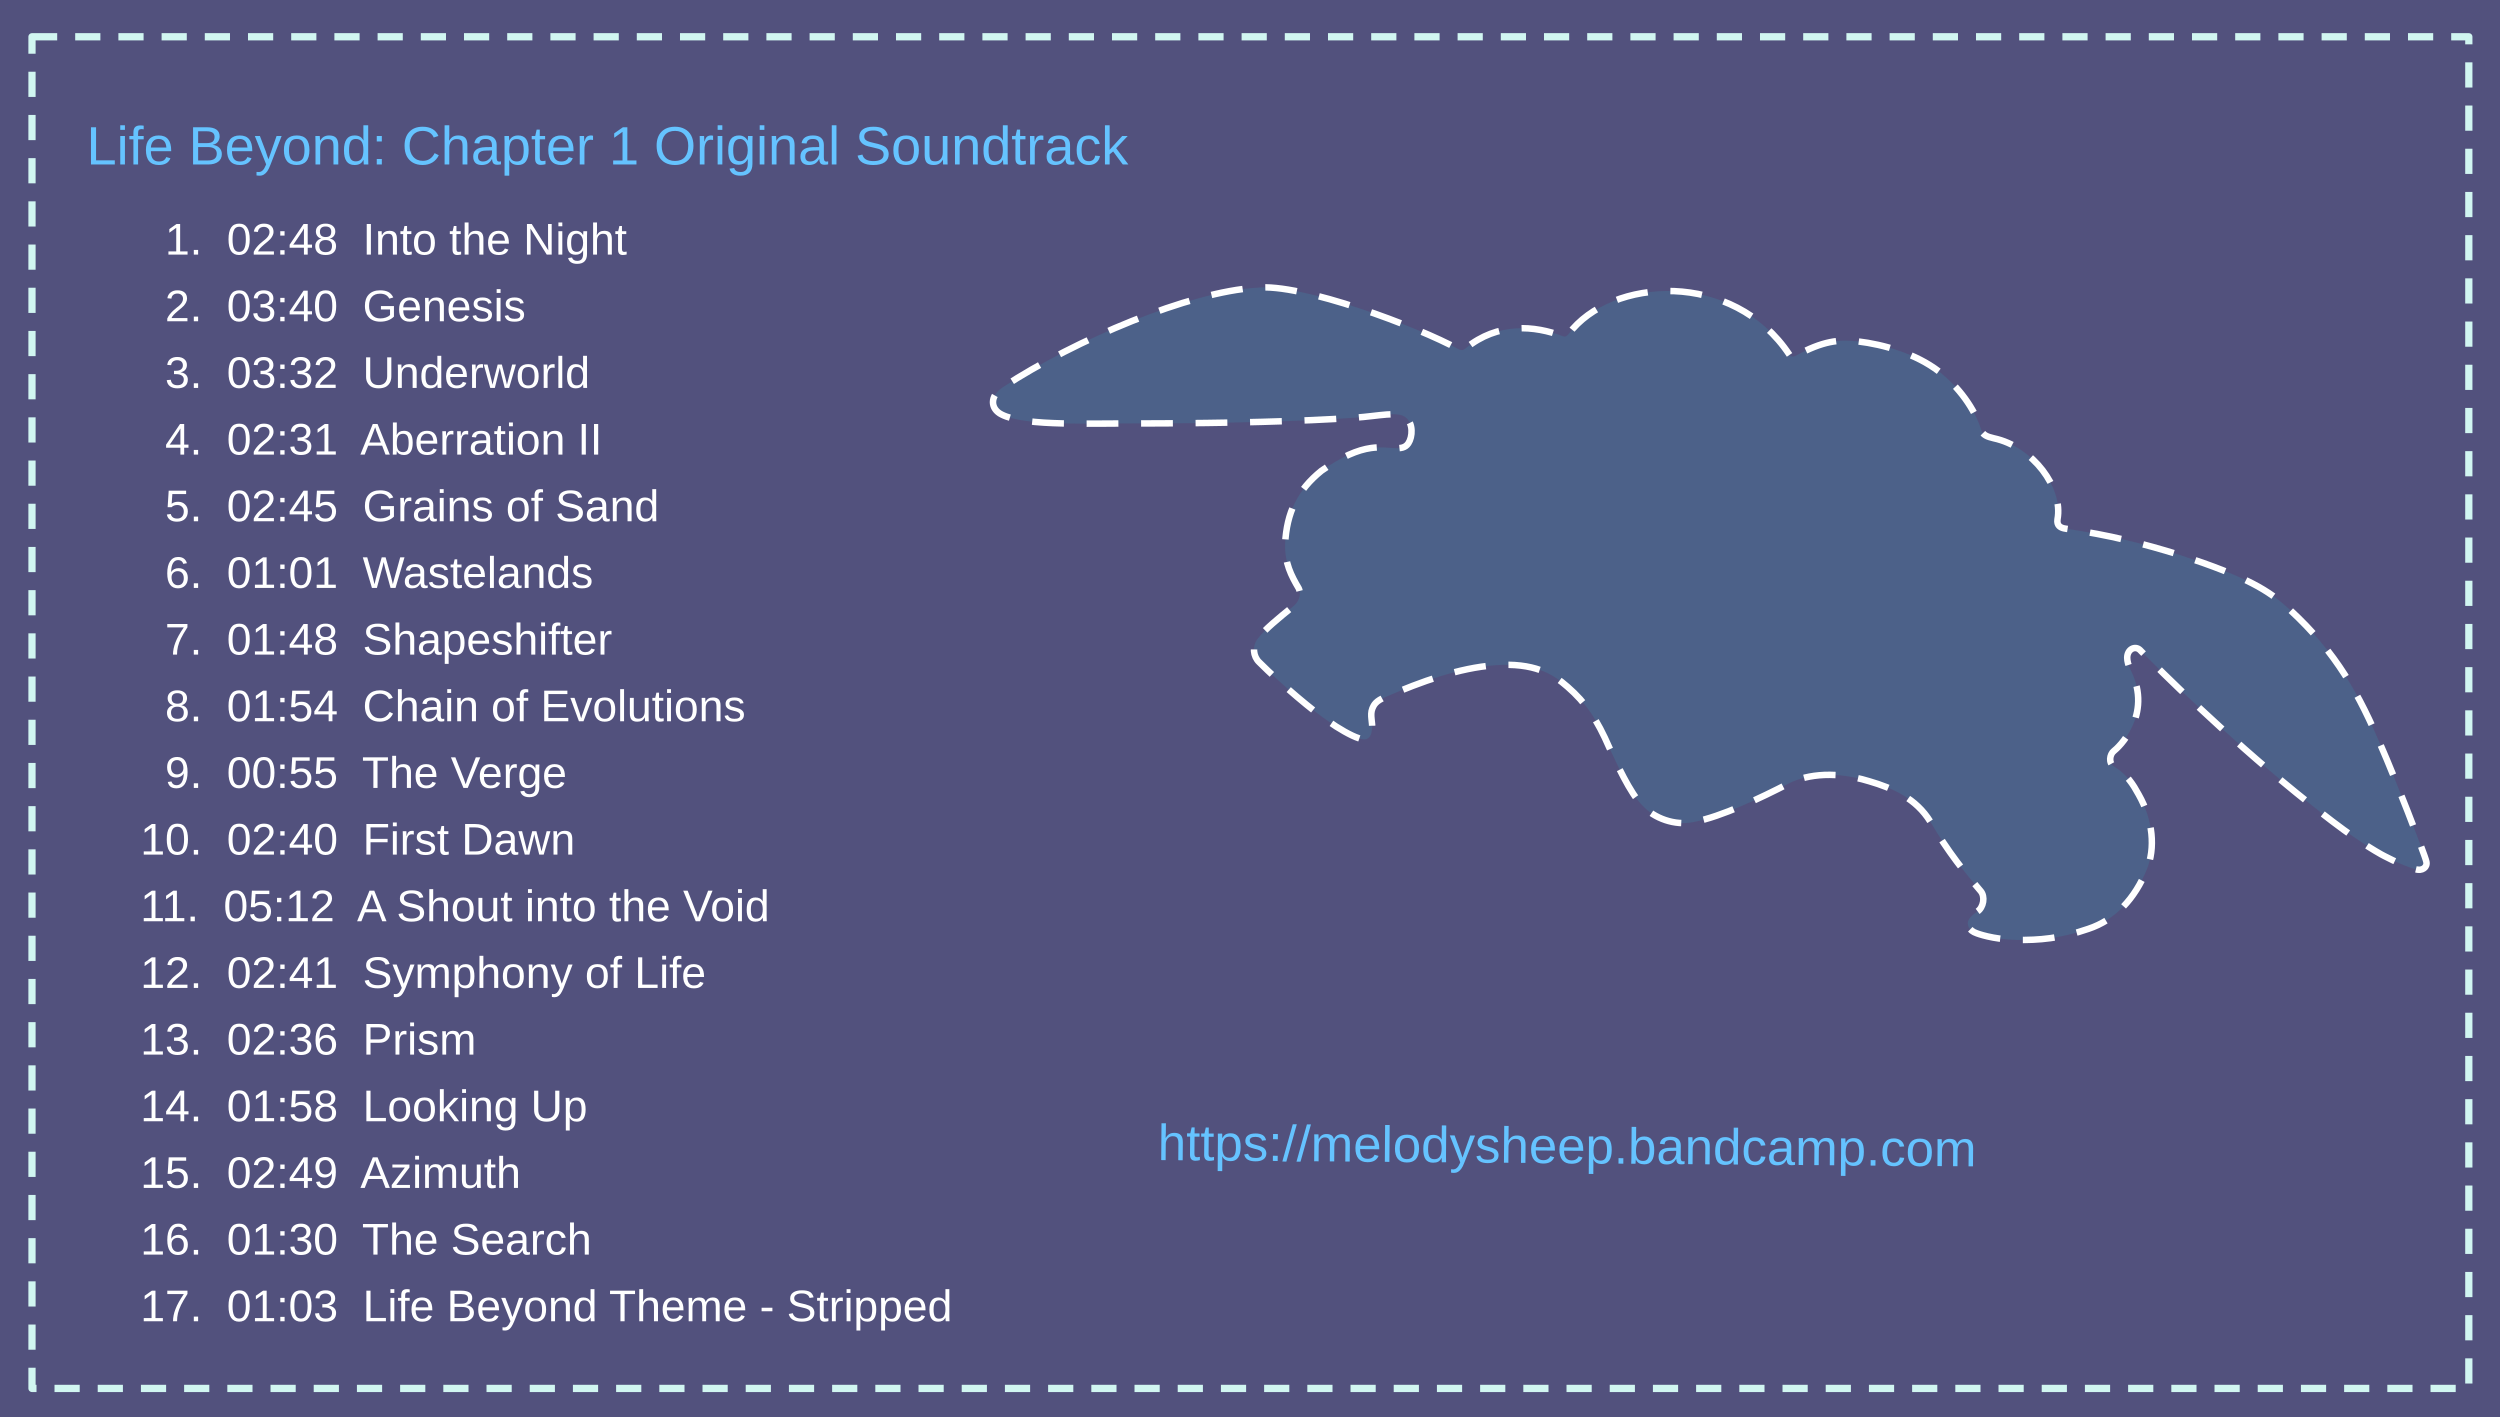
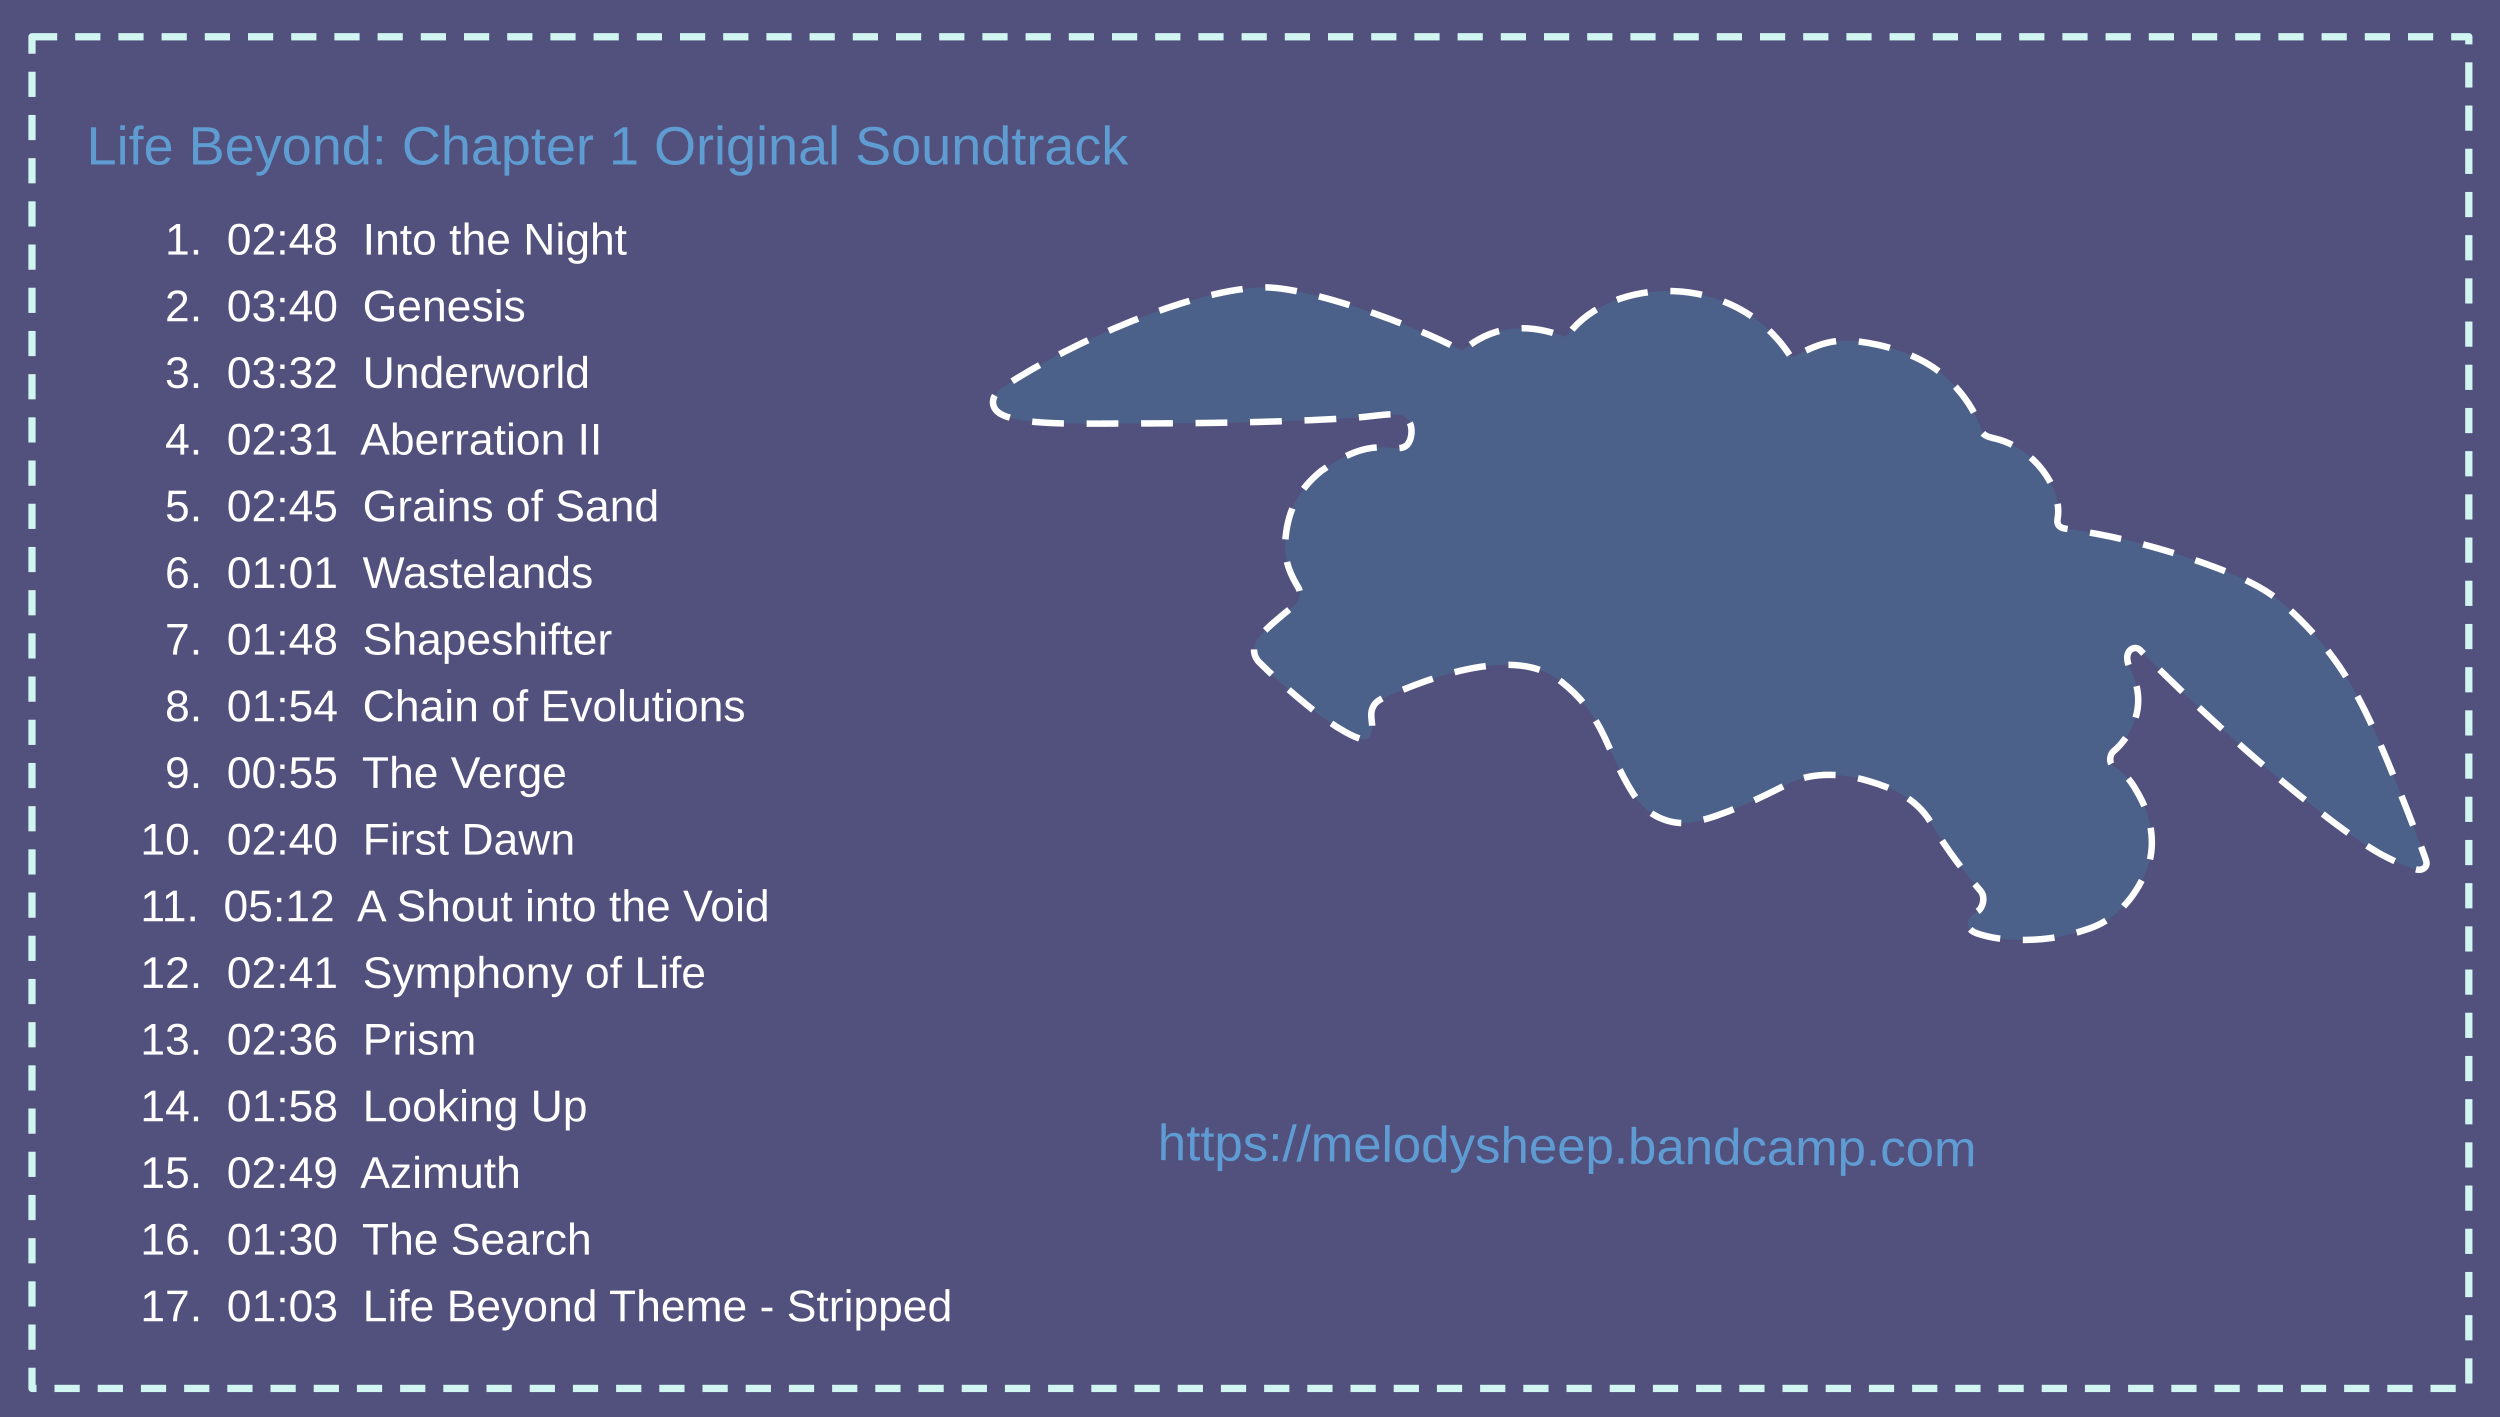
<svg xmlns="http://www.w3.org/2000/svg" id="svg843" xml:space="preserve" enable-background="new 0 0 370.4 370.4" viewBox="0 0 300 170" height="170" width="300" y="0px" x="0px" version="1.1">
  <defs id="defs847" />
  <style id="style870">
												.letters {animation: spinLeft 120s linear infinite; }
												.outerFrame { animation: spinRight 90s linear infinite; }
												.innerFrame { animation: spinRight 90s linear infinite; }
												@-webkit-keyframes spinLeft {to {stroke-dashoffset: -500;} }
												@keyframes spinLeft {to {stroke-dashoffset: -500;} }
												@-webkit-keyframes spinRight {to {stroke-dashoffset: 500;} }
												@keyframes spinRight {to {stroke-dashoffset: 500;} }
</style>
  <rect y="-4.107" x="-5.315" height="183.497" width="318.84" id="rect872" style="opacity:0.681;fill:#090748;fill-opacity:1;stroke:none;stroke-width:0.529;stroke-linecap:square;stroke-linejoin:miter;stroke-miterlimit:10;stroke-dasharray:0.741, 0.529;stroke-dashoffset:0;stroke-opacity:1;paint-order:markers stroke fill" />
  <rect style="fill:none;stroke:#d1f6f1;stroke-width:0.868;stroke-linejoin:round;stroke-miterlimit:10;stroke-dasharray:3.024, 2.16;stroke-dashoffset:0;stroke-opacity:1" id="rect1498" width="292.42" height="162.199" x="3.839" y="4.413" class="innerFrame" />
  <g id="layer1" style="display:none" transform="translate(0,-35)" />
  <g id="layer2" transform="translate(0,-35)">
	 </g>
  <animateTransform id="layer2" attributeName="transform" type="scale" begin="path826.click" dur="6" from="1" to="0" additive="sum" calcMode="spline" keyTimes="0;1" keySplines=".6  0    .4   1  " restart="whenNotActive" />
  <animateTransform id="layer2" attributeName="transform" type="translate" begin="image5567.click" dur="6" from="0,0" to="90,190" additive="sum" calcMode="spline" keyTimes="0;1" keySplines=".6  0    .4   1  " restart="whenNotActive" />
  <animateTransform id="layer2" attributeName="transform" type="rotate" begin="path826.click+3" dur="6" from="720,0,0" to="-0,0,0" additive="sum" calcMode="spline" keyTimes="0;1" keySplines="1  0    0   1  " restart="whenNotActive" />
  <animateTransform id="layer2" attributeName="transform" type="skewX" begin="path826.click" dur="6" from="0" to="75" additive="sum" calcMode="spline" keyTimes="0;1" keySplines=".6  0    .4   1  " restart="whenNotActive" />
  <animateTransform id="layer2" attributeName="transform" type="skewX" begin="path826.click+6" dur="6" from="75" to="0" additive="sum" calcMode="spline" keyTimes="0;1" keySplines=".6  0    .4   1  " restart="whenNotActive" />
  <animateTransform id="layer2" attributeName="transform" type="scale" begin="path826.click+6" dur="6" from="0" to="1" additive="sum" calcMode="spline" keyTimes="0;1" keySplines=".6  0    .4   1  " restart="whenNotActive" />
  <animateTransform id="layer2" attributeName="transform" type="translate" begin="path826.click+6" dur="3" from="750,775" to="0,0" additive="sum" calcMode="spline" keyTimes="0;1" keySplines=".5  0    .5   1  " restart="whenNotActive" />
  <text xml:space="preserve" style="font-style:normal;font-variant:normal;font-weight:normal;font-stretch:normal;font-size:8px;line-height:1;font-family:Arial;-inkscape-font-specification:'Arial, Normal';font-variant-ligatures:normal;font-variant-caps:normal;font-variant-numeric:normal;text-align:start;letter-spacing:0px;word-spacing:0px;writing-mode:lr-tb;text-anchor:start;fill:#ffffff;fill-opacity:1;stroke:none;stroke-width:1.419;stroke-miterlimit:2;stroke-dasharray:1.987, 1.419;stroke-dashoffset:0;stroke-opacity:1;" x="16.843" y="30.554" id="text1460-8" class="">
    <tspan x="16.843" y="30.554" style="font-size:5.333px;line-height:0;fill:#ffffff;fill-opacity:1;stroke:none;stroke-width:0.329;stroke-opacity:1;" id="tspan2337">  1.  02:48  Into the Night</tspan>
    <tspan x="16.843" y="38.554" style="font-size:5.333px;line-height:0;fill:#ffffff;fill-opacity:1;stroke:none;stroke-width:0.329;stroke-opacity:1;" id="tspan2270">  2.  03:40  Genesis</tspan>
    <tspan x="16.843" y="46.554" style="font-size:5.333px;line-height:0;fill:#ffffff;fill-opacity:1;stroke:none;stroke-width:0.329;stroke-opacity:1;" id="tspan2272">  3.  03:32  Underworld</tspan>
    <tspan x="16.843" y="54.554" style="font-size:5.333px;line-height:0;fill:#ffffff;fill-opacity:1;stroke:none;stroke-width:0.329;stroke-opacity:1;" id="tspan2274">  4.  02:31  Aberration II</tspan>
    <tspan x="16.843" y="62.554" style="font-size:5.333px;line-height:0;fill:#ffffff;fill-opacity:1;stroke:none;stroke-width:0.329;stroke-opacity:1;" id="tspan2276">  5.  02:45  Grains of Sand</tspan>
    <tspan x="16.843" y="70.554" style="font-size:5.333px;line-height:0;fill:#ffffff;fill-opacity:1;stroke:none;stroke-width:0.329;stroke-opacity:1;" id="tspan2278">  6.  01:01  Wastelands</tspan>
    <tspan x="16.843" y="78.554" style="font-size:5.333px;line-height:0;fill:#ffffff;fill-opacity:1;stroke:none;stroke-width:0.329;stroke-opacity:1;" id="tspan2280">  7.  01:48  Shapeshifter</tspan>
    <tspan x="16.843" y="86.554" style="font-size:5.333px;line-height:0;fill:#ffffff;fill-opacity:1;stroke:none;stroke-width:0.329;stroke-opacity:1;" id="tspan2282">  8.  01:54  Chain of Evolutions</tspan>
    <tspan x="16.843" y="94.554" style="font-size:5.333px;line-height:0;fill:#ffffff;fill-opacity:1;stroke:none;stroke-width:0.329;stroke-opacity:1;" id="tspan2284">  9.  00:55  The Verge</tspan>
    <tspan x="16.843" y="102.554" style="font-size:5.333px;line-height:0;fill:#ffffff;fill-opacity:1;stroke:none;stroke-width:0.329;stroke-opacity:1;" id="tspan2286">10.  02:40  First Dawn</tspan>
    <tspan x="16.843" y="110.554" style="font-size:5.333px;line-height:0;fill:#ffffff;fill-opacity:1;stroke:none;stroke-width:0.329;stroke-opacity:1;" id="tspan2288">11.  05:12  A Shout into the Void</tspan>
    <tspan x="16.843" y="118.554" style="font-size:5.333px;line-height:0;fill:#ffffff;fill-opacity:1;stroke:none;stroke-width:0.329;stroke-opacity:1;" id="tspan2290">12.  02:41  Symphony of Life</tspan>
    <tspan x="16.843" y="126.554" style="font-size:5.333px;line-height:0;fill:#ffffff;fill-opacity:1;stroke:none;stroke-width:0.329;stroke-opacity:1;" id="tspan2292">13.  02:36  Prism</tspan>
    <tspan x="16.843" y="134.554" style="font-size:5.333px;line-height:0;fill:#ffffff;fill-opacity:1;stroke:none;stroke-width:0.329;stroke-opacity:1;" id="tspan2294">14.  01:58  Looking Up</tspan>
    <tspan x="16.843" y="142.554" style="font-size:5.333px;line-height:0;fill:#ffffff;fill-opacity:1;stroke:none;stroke-width:0.329;stroke-opacity:1;" id="tspan2296">15.  02:49  Azimuth</tspan>
    <tspan x="16.843" y="150.554" style="font-size:5.333px;line-height:0;fill:#ffffff;fill-opacity:1;stroke:none;stroke-width:0.329;stroke-opacity:1;" id="tspan2298">16.  01:30  The Search</tspan>
    <tspan x="16.843" y="158.554" style="font-size:5.333px;line-height:0;fill:#ffffff;fill-opacity:1;stroke:none;stroke-width:0.329;stroke-opacity:1;" id="tspan2327">17.  01:03  Life Beyond Theme - Stripped</tspan>
  </text>
  <path style="font-size:20.91px;fill:#437798;fill-opacity:.42;stroke:#ffffff;stroke-width:0.778;stroke-miterlimit:2;stroke-dasharray:3.814, 2.724;stroke-dashoffset:0;stroke-opacity:1" d="m 214.744,42.586 c -6.746,-10.21 -21.389,-9.371 -26.535,-2.48 -0.132,0.176 -0.363,0.356 -0.623,0.254 -3.454,-1.298 -7.839,-1.73 -11.732,1.456 -0.37,0.303 -0.613,0.191 -0.871,0.063 -4.73,-2.617 -18.878,-7.966 -24.232,-7.347 -7.93,0.446 -21.686,6.219 -30.374,11.91 -1.664,1.097 -1.528,2.634 -0.177,3.303 2.861,1.465 10.821,1.024 17.729,1.065 9.173,-0.018 18.496,-0.248 24.634,-0.683 3.033,-0.215 5.188,-0.803 6.117,-0.037 0.932,0.709 0.836,2.337 0.321,3.111 -0.747,1.107 -2.215,0.235 -4.497,0.564 -1.581,0.228 -3.486,1.009 -5.931,2.728 -2.862,2.316 -4.174,4.997 -4.361,8.807 -0.052,2.244 0.738,3.786 1.631,5.293 0.44,0.966 -0.228,1.836 -0.651,2.159 -1.826,1.481 -3.404,2.77 -4.241,3.86 -0.727,0.903 -0.567,2.17 0.151,2.851 2.668,2.678 6.677,6.033 8.284,7.073 1.181,0.862 2.808,1.783 3.656,2.046 0.754,0.31 1.475,0.185 1.582,-0.988 0.159,-0.881 -0.288,-1.722 0.068,-2.601 0.167,-0.361 0.352,-0.888 1.657,-1.388 4.164,-1.801 8.724,-3.462 13.041,-3.777 4.688,-0.336 6.953,1.034 8.717,2.592 2.21,1.927 3.534,3.898 5.027,7.332 0.733,1.58 2.509,5.535 3.975,6.919 1.338,1.507 3.869,2.447 6.086,1.982 3.408,-0.651 8.198,-2.956 11.397,-4.607 1.623,-0.851 5.003,-1.745 9.715,-0.296 2.794,0.816 5.619,2.044 7.342,4.864 2.069,3.562 4.289,6.294 6.017,8.297 0.586,0.649 0.378,2.004 -0.417,2.501 -0.443,0.284 -0.812,0.607 -0.983,0.915 -0.331,0.548 -0.051,1.342 0.958,1.673 0,0 1.872,0.733 4.749,0.791 2.709,0.043 5.3,-0.168 8.632,-1.329 3.251,-1.072 5.601,-3.671 7.006,-7.116 1.052,-2.529 0.762,-5.944 -0.97,-8.997 -0.655,-1.195 -1.4,-2.426 -2.948,-3.364 -0.715,-0.394 -0.528,-1.484 -0.029,-1.864 0.489,-0.362 4.73,-4.259 2.028,-9.694 -0.299,-0.559 -0.426,-1.109 -0.428,-1.494 0.003,-1.025 0.933,-1.479 1.518,-0.95 2.705,2.76 10.046,10.036 18.741,17.131 1.939,1.537 6.244,5.17 10.225,7.413 0,0 2.281,1.256 4.012,1.755 0.922,0.328 1.57,-0.24 1.398,-0.895 -0.124,-0.708 -4.061,-10.772 -5.312,-13.582 -2.767,-6.552 -5.481,-11.481 -11.027,-16.6 -2.561,-2.383 -5.163,-3.955 -13.282,-6.624 -4.342,-1.348 -8.403,-2.378 -13.658,-3.139 -0.597,-0.082 -1.091,-0.335 -0.98,-1.115 0.711,-3.781 -2.94,-8.727 -7.657,-9.737 -0.819,-0.185 -1.321,-0.413 -1.484,-0.97 -0.78,-2.578 -2.74,-5.215 -5.081,-7.043 -2.79,-2.143 -6.615,-3.237 -9.765,-3.614 -2.231,-0.25 -4.174,-0.061 -7.457,1.748 -0.243,0.134 -0.561,0.101 -0.712,-0.127 z" id="path826" class="letters" />
-   <text xml:space="preserve" style="font-style:normal;font-variant:normal;font-weight:normal;font-stretch:normal;font-size:20.384px;line-height:1.25;font-family:Arial;-inkscape-font-specification:'Arial, Normal';font-variant-ligatures:normal;font-variant-caps:normal;font-variant-numeric:normal;text-align:start;letter-spacing:0px;word-spacing:0px;writing-mode:lr-tb;text-anchor:start;fill:#4d4c7a;fill-opacity:1;stroke:none;stroke-width:0.764" x="139.991" y="138.133" id="text2331" transform="rotate(0.4417644)">
-     <tspan id="tspan2329" x="139.991" y="138.133" style="font-size:6.115px;fill:#65c3ff;fill-opacity:1;stroke-width:0.764">https://melodysheep.bandcamp.com</tspan>
+   <text xml:space="preserve" style="font-style:normal;font-variant:normal;font-weight:normal;font-stretch:normal;font-size:20.384px;line-height:1.25;font-family:Arial;-inkscape-font-specification:'Arial, Normal';font-variant-ligatures:normal;font-variant-caps:normal;font-variant-numeric:normal;text-align:start;letter-spacing:0px;word-spacing:0px;writing-mode:lr-tb;text-anchor:start;fill:#4d4c7a;fill-opacity:1;stroke:none;stroke-width:0.764;opacity:0.657;" x="139.991" y="138.133" id="text2331" transform="rotate(0.4417644)">
+     <tspan id="tspan2329" x="139.991" y="138.133" style="font-size:6.115px;fill:#65c3ff;fill-opacity:1;stroke-width:0.764;">https://melodysheep.bandcamp.com</tspan>
  </text>
  <text xml:space="preserve" style="font-style:normal;font-variant:normal;font-weight:normal;font-stretch:normal;font-size:26.667px;line-height:1.25;font-family:Arial;-inkscape-font-specification:'Arial, Normal';font-variant-ligatures:normal;font-variant-caps:normal;font-variant-numeric:normal;text-align:start;letter-spacing:0px;word-spacing:0px;writing-mode:lr-tb;text-anchor:start;fill:#000000;fill-opacity:1;stroke:none" x="58.036" y="26.182" id="text2361">
    <tspan id="tspan2359" x="58.036" y="50.202" />
  </text>
-   <text xml:space="preserve" style="font-style:normal;font-variant:normal;font-weight:normal;font-stretch:normal;font-size:6.48px;line-height:1.25;font-family:Arial;-inkscape-font-specification:'Arial, Normal';font-variant-ligatures:normal;font-variant-caps:normal;font-variant-numeric:normal;text-align:start;letter-spacing:0px;word-spacing:0px;writing-mode:lr-tb;text-anchor:start;fill:#ffffff;fill-opacity:1;stroke:none;stroke-width:0.243;" x="10.388" y="19.739" id="text2365">
+   <text xml:space="preserve" style="font-style:normal;font-variant:normal;font-weight:normal;font-stretch:normal;font-size:6.48px;line-height:1.25;font-family:Arial;-inkscape-font-specification:'Arial, Normal';font-variant-ligatures:normal;font-variant-caps:normal;font-variant-numeric:normal;text-align:start;letter-spacing:0px;word-spacing:0px;writing-mode:lr-tb;text-anchor:start;fill:#ffffff;fill-opacity:1;stroke:none;stroke-width:0.243;opacity:0.654;" x="10.388" y="19.739" id="text2365">
    <tspan id="tspan2363" x="10.388" y="19.739" style="fill:#65c3ff;fill-opacity:1;stroke-width:0.243;">Life Beyond: Chapter 1 Original Soundtrack</tspan>
  </text>
</svg>
